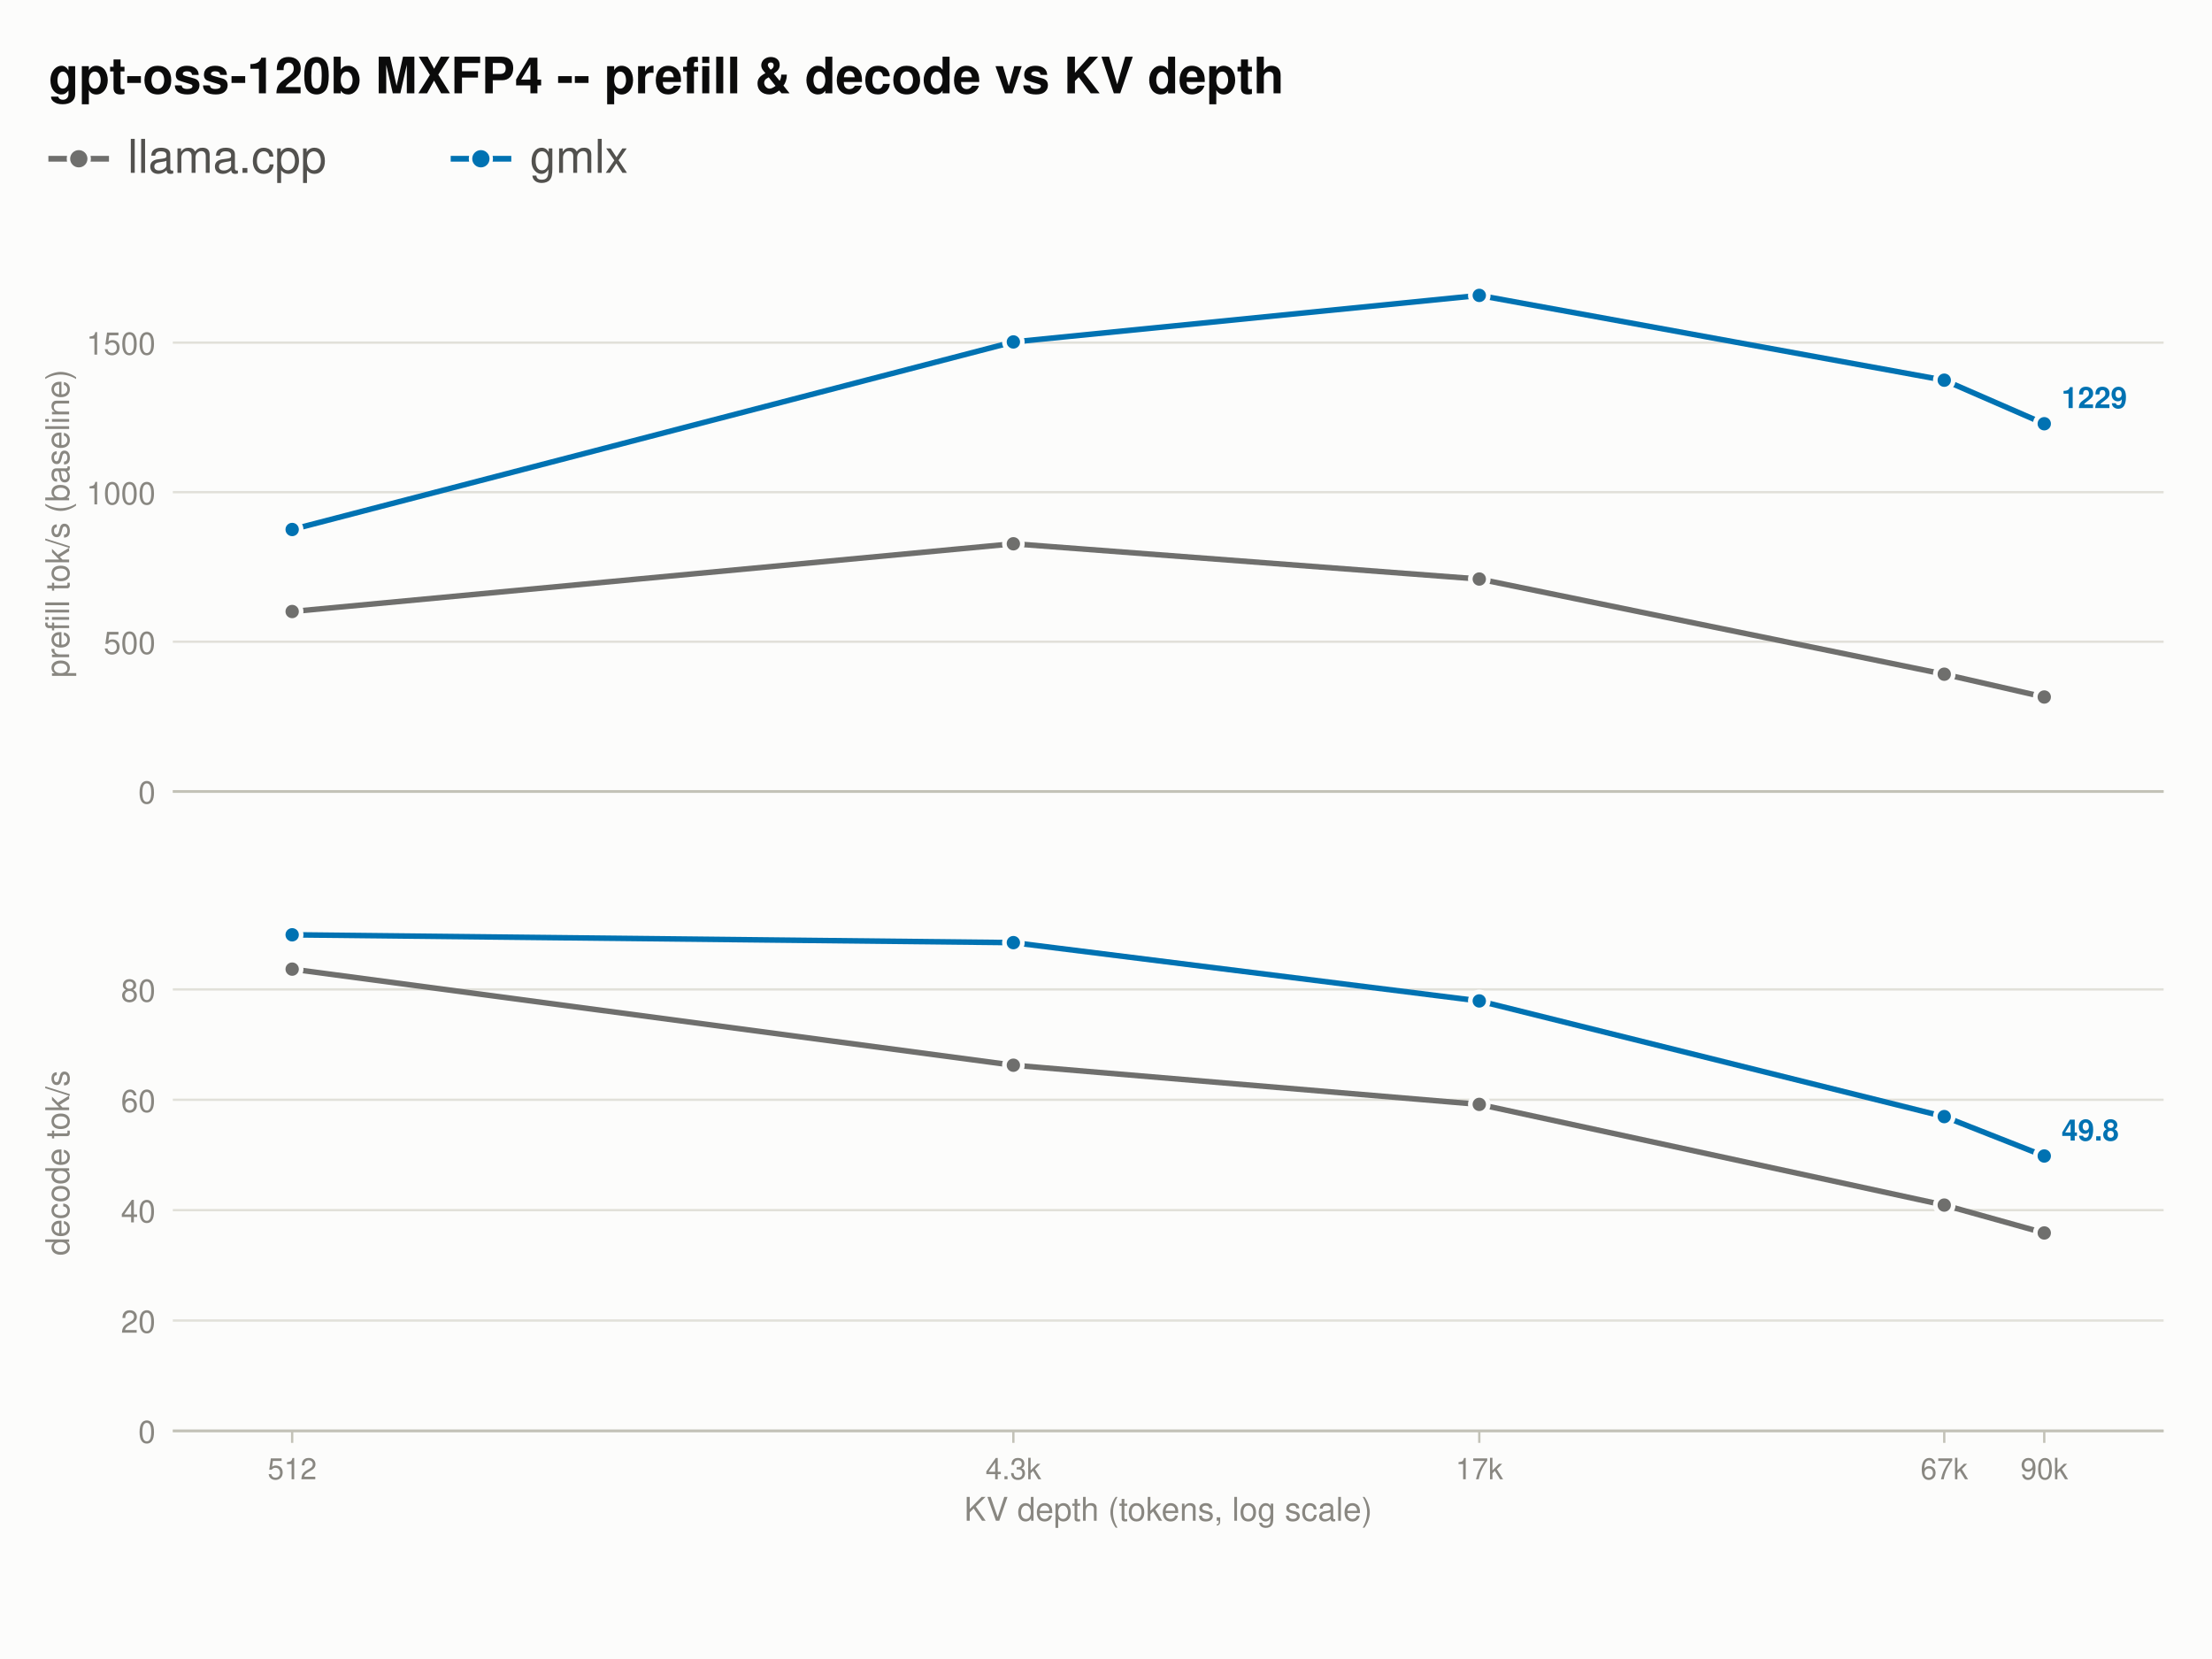
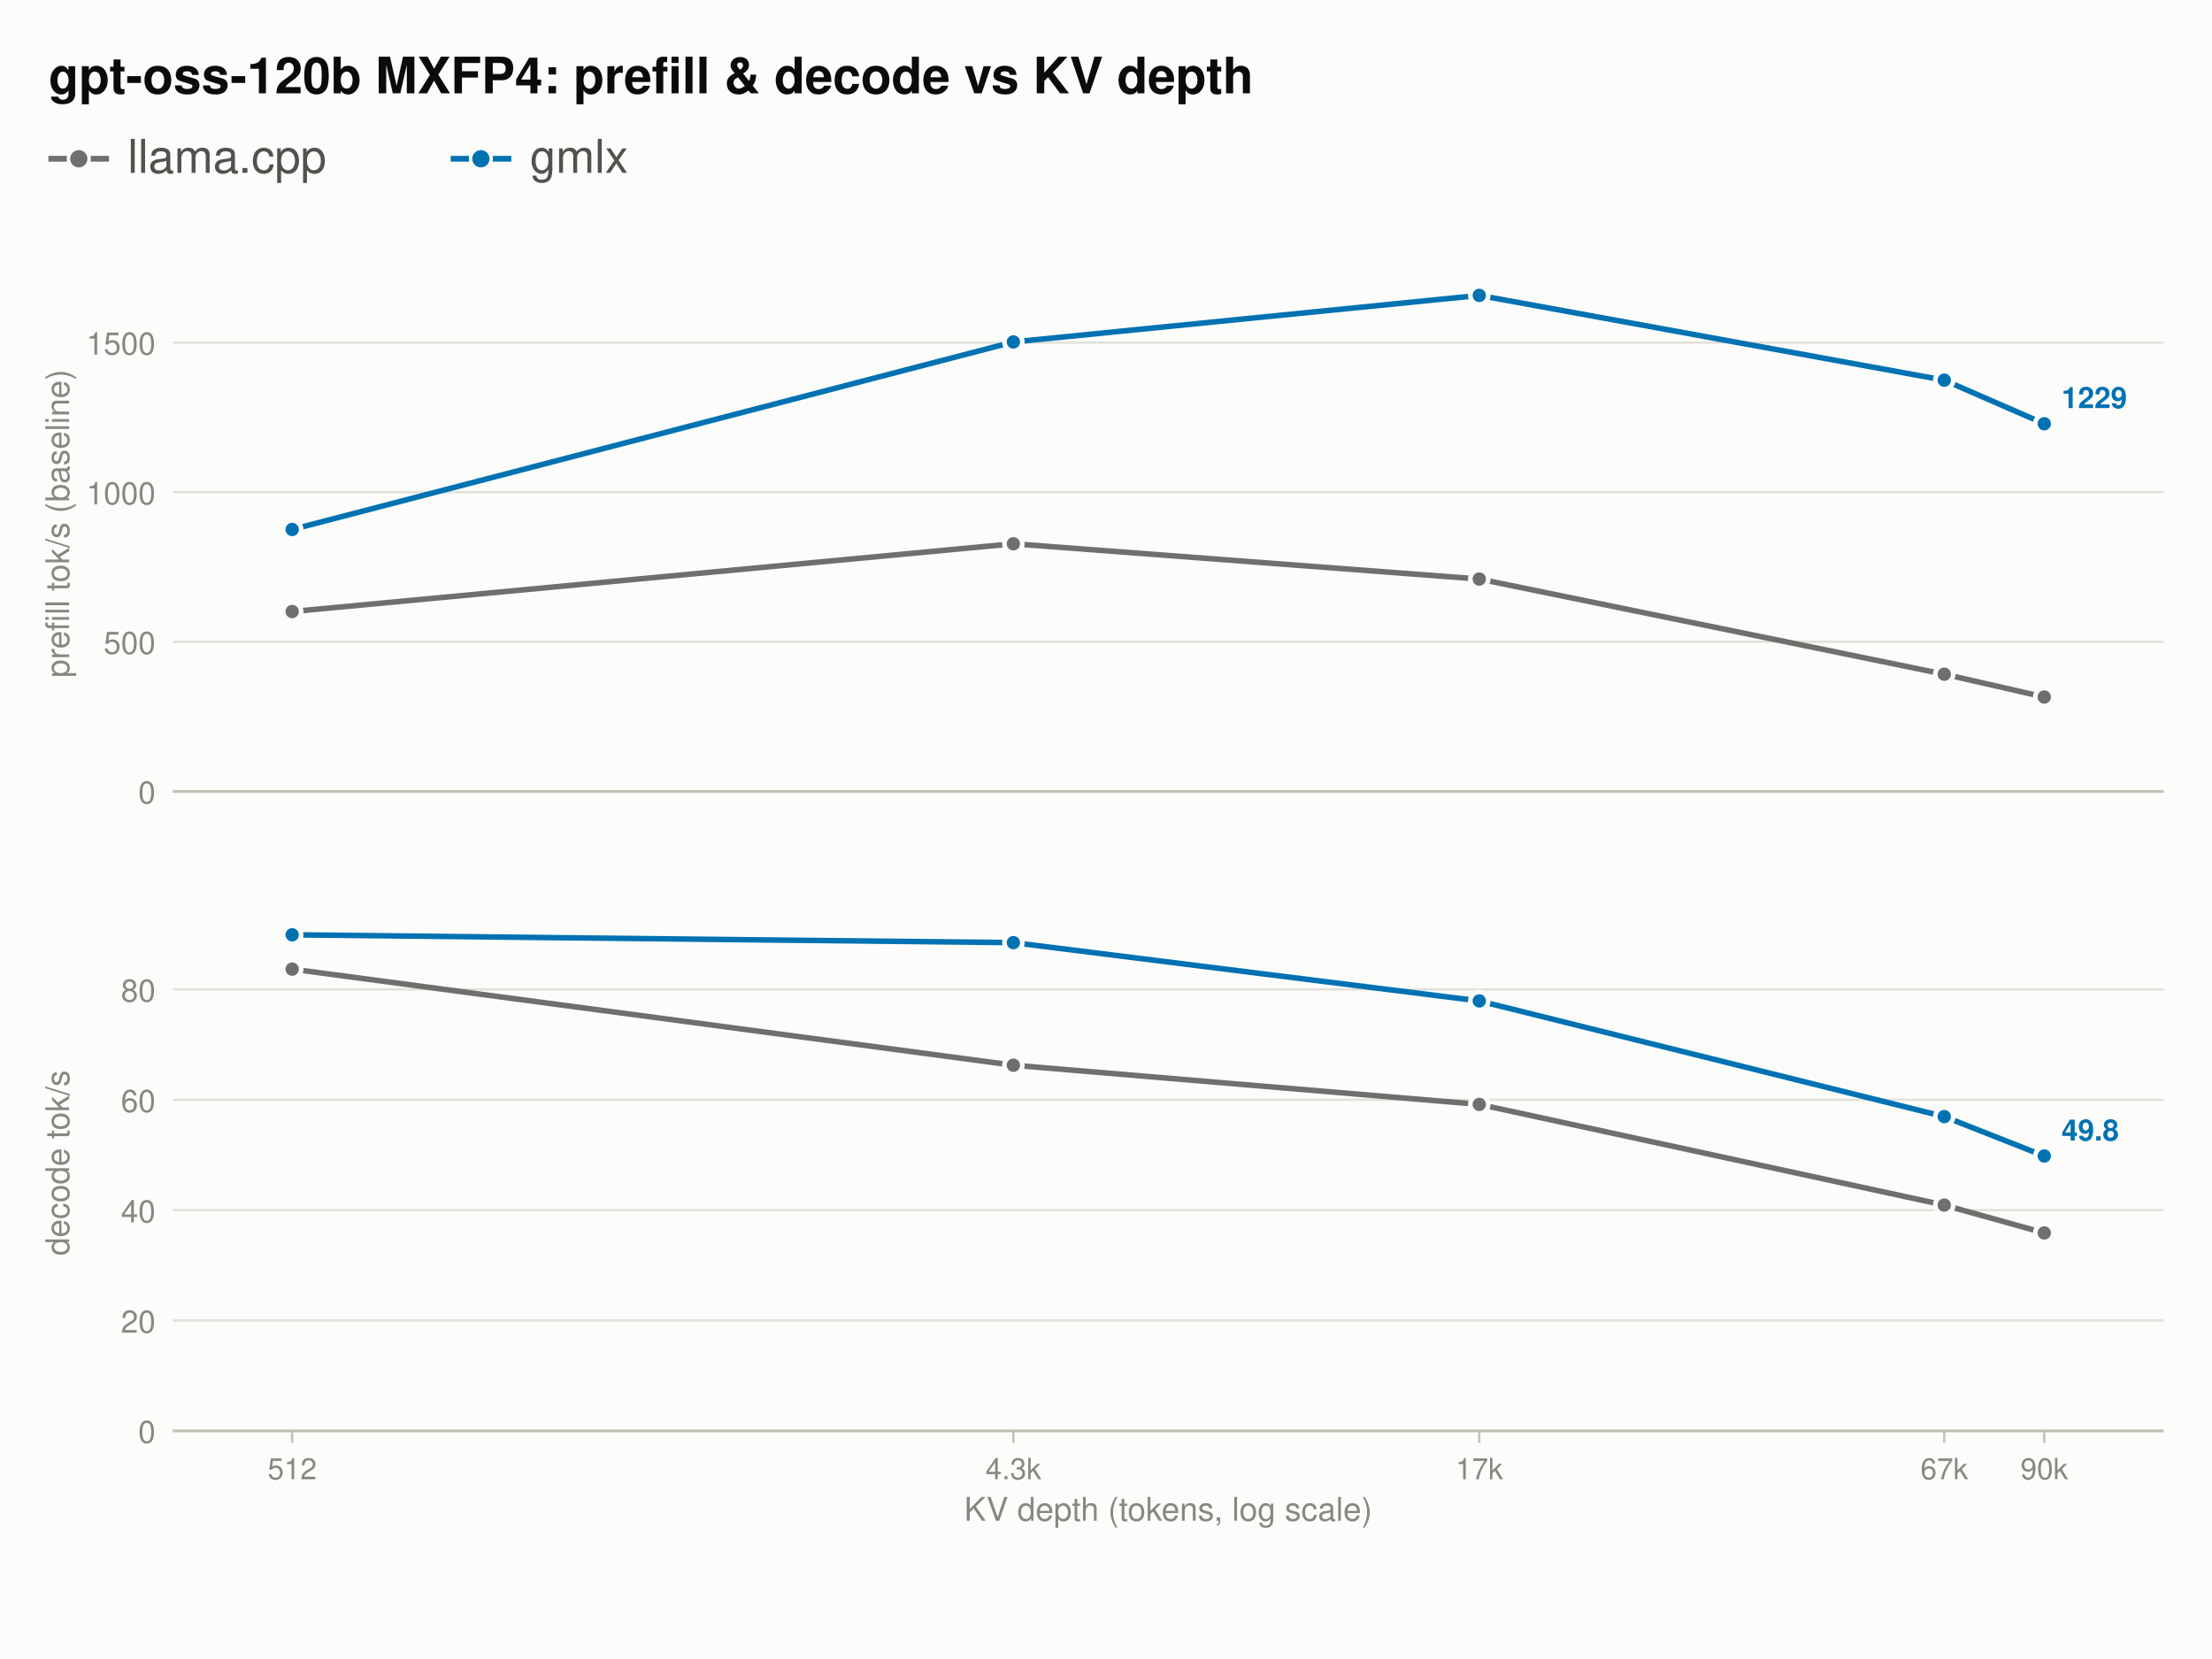
<svg xmlns="http://www.w3.org/2000/svg" width="960" height="720" viewBox="0 0 960 720" font-family="system-ui, -apple-system, 'Segoe UI', Helvetica, Arial, sans-serif">
  <rect x="0" y="0" width="960" height="720" fill="#fcfcfb" />
-   <text x="21.0" y="40.5" font-size="21.8" fill="#0b0b0b" font-weight="600">gpt-oss-120b MXFP4 -- prefill &amp; decode vs KV depth</text>
+   <text x="21.0" y="40.5" font-size="21.8" fill="#0b0b0b" font-weight="600">gpt-oss-120b MXFP4: prefill &amp; decode vs KV depth</text>
  <line x1="21.0" y1="68.9" x2="47.3" y2="68.9" stroke="#6f6f6d" stroke-width="2.5" />
  <circle cx="34.2" cy="68.9" r="4.5" fill="#6f6f6d" stroke="#fcfcfb" stroke-width="1.5" />
  <text x="55.4" y="75.0" font-size="20.2" fill="#52514e">llama.cpp</text>
  <line x1="195.6" y1="68.9" x2="221.9" y2="68.9" stroke="#0072b2" stroke-width="2.5" />
  <circle cx="208.7" cy="68.9" r="4.5" fill="#0072b2" stroke="#fcfcfb" stroke-width="1.5" />
  <text x="230.0" y="75.0" font-size="20.2" fill="#52514e">gmlx</text>
  <line x1="75.0" y1="343.5" x2="939.0" y2="343.5" stroke="#e1e0d9" stroke-width="1.0" />
  <text x="67.5" y="348.7" font-size="13.5" fill="#898781" text-anchor="end" style="font-variant-numeric: tabular-nums">0</text>
  <line x1="75.0" y1="278.5" x2="939.0" y2="278.5" stroke="#e1e0d9" stroke-width="1.0" />
  <text x="67.5" y="283.8" font-size="13.5" fill="#898781" text-anchor="end" style="font-variant-numeric: tabular-nums">500</text>
  <line x1="75.0" y1="213.6" x2="939.0" y2="213.6" stroke="#e1e0d9" stroke-width="1.0" />
  <text x="67.5" y="218.9" font-size="13.5" fill="#898781" text-anchor="end" style="font-variant-numeric: tabular-nums">1000</text>
  <line x1="75.0" y1="148.7" x2="939.0" y2="148.7" stroke="#e1e0d9" stroke-width="1.0" />
  <text x="67.5" y="153.9" font-size="13.5" fill="#898781" text-anchor="end" style="font-variant-numeric: tabular-nums">1500</text>
  <line x1="75.0" y1="343.5" x2="939.0" y2="343.5" stroke="#c3c2b7" stroke-width="1.2" />
  <line x1="126.8" y1="343.5" x2="126.8" y2="343.5" stroke="#c3c2b7" stroke-width="1.0" />
  <line x1="439.8" y1="343.5" x2="439.8" y2="343.5" stroke="#c3c2b7" stroke-width="1.0" />
  <line x1="642.0" y1="343.5" x2="642.0" y2="343.5" stroke="#c3c2b7" stroke-width="1.0" />
  <line x1="843.8" y1="343.5" x2="843.8" y2="343.5" stroke="#c3c2b7" stroke-width="1.0" />
  <line x1="887.2" y1="343.5" x2="887.2" y2="343.5" stroke="#c3c2b7" stroke-width="1.0" />
  <path d="M126.8,265.4 L439.8,236.0 L642.0,251.3 L843.8,292.6 L887.2,302.5" fill="none" stroke="#6f6f6d" stroke-width="2.4" stroke-linejoin="round" stroke-linecap="round" />
  <circle cx="126.8" cy="265.4" r="3.9" fill="#6f6f6d" stroke="#fcfcfb" stroke-width="2.0" />
  <circle cx="439.8" cy="236.0" r="3.9" fill="#6f6f6d" stroke="#fcfcfb" stroke-width="2.0" />
  <circle cx="642.0" cy="251.3" r="3.9" fill="#6f6f6d" stroke="#fcfcfb" stroke-width="2.0" />
  <circle cx="843.8" cy="292.6" r="3.9" fill="#6f6f6d" stroke="#fcfcfb" stroke-width="2.0" />
  <circle cx="887.2" cy="302.5" r="3.9" fill="#6f6f6d" stroke="#fcfcfb" stroke-width="2.0" />
  <path d="M126.8,229.8 L439.8,148.4 L642.0,128.2 L843.8,165.0 L887.2,183.9" fill="none" stroke="#0072b2" stroke-width="2.4" stroke-linejoin="round" stroke-linecap="round" />
  <circle cx="126.8" cy="229.8" r="3.9" fill="#0072b2" stroke="#fcfcfb" stroke-width="2.0" />
  <circle cx="439.8" cy="148.4" r="3.9" fill="#0072b2" stroke="#fcfcfb" stroke-width="2.0" />
  <circle cx="642.0" cy="128.2" r="3.9" fill="#0072b2" stroke="#fcfcfb" stroke-width="2.0" />
  <circle cx="843.8" cy="165.0" r="3.9" fill="#0072b2" stroke="#fcfcfb" stroke-width="2.0" />
  <circle cx="887.2" cy="183.9" r="3.9" fill="#0072b2" stroke="#fcfcfb" stroke-width="2.0" />
  <text x="894.7" y="177.1" font-size="12.8" fill="#0072b2" font-weight="600" style="font-variant-numeric: tabular-nums">1229</text>
  <text x="30.0" y="227.2" font-size="14.2" fill="#898781" text-anchor="middle" transform="rotate(-90.0 30.0 227.2)">prefill tok/s (baseline)</text>
  <line x1="75.0" y1="621.0" x2="939.0" y2="621.0" stroke="#e1e0d9" stroke-width="1.0" />
  <text x="67.5" y="626.2" font-size="13.5" fill="#898781" text-anchor="end" style="font-variant-numeric: tabular-nums">0</text>
  <line x1="75.0" y1="573.1" x2="939.0" y2="573.1" stroke="#e1e0d9" stroke-width="1.0" />
  <text x="67.5" y="578.4" font-size="13.5" fill="#898781" text-anchor="end" style="font-variant-numeric: tabular-nums">20</text>
  <line x1="75.0" y1="525.2" x2="939.0" y2="525.2" stroke="#e1e0d9" stroke-width="1.0" />
  <text x="67.5" y="530.5" font-size="13.5" fill="#898781" text-anchor="end" style="font-variant-numeric: tabular-nums">40</text>
  <line x1="75.0" y1="477.3" x2="939.0" y2="477.3" stroke="#e1e0d9" stroke-width="1.0" />
  <text x="67.5" y="482.6" font-size="13.5" fill="#898781" text-anchor="end" style="font-variant-numeric: tabular-nums">60</text>
  <line x1="75.0" y1="429.4" x2="939.0" y2="429.4" stroke="#e1e0d9" stroke-width="1.0" />
  <text x="67.5" y="434.7" font-size="13.5" fill="#898781" text-anchor="end" style="font-variant-numeric: tabular-nums">80</text>
  <line x1="75.0" y1="621.0" x2="939.0" y2="621.0" stroke="#c3c2b7" stroke-width="1.2" />
  <line x1="126.8" y1="621.0" x2="126.8" y2="626.2" stroke="#c3c2b7" stroke-width="1.0" />
  <text x="126.8" y="642.0" font-size="12.8" fill="#898781" text-anchor="middle" style="font-variant-numeric: tabular-nums">512</text>
  <line x1="439.8" y1="621.0" x2="439.8" y2="626.2" stroke="#c3c2b7" stroke-width="1.0" />
  <text x="439.8" y="642.0" font-size="12.8" fill="#898781" text-anchor="middle" style="font-variant-numeric: tabular-nums">4.3k</text>
  <line x1="642.0" y1="621.0" x2="642.0" y2="626.2" stroke="#c3c2b7" stroke-width="1.0" />
  <text x="642.0" y="642.0" font-size="12.8" fill="#898781" text-anchor="middle" style="font-variant-numeric: tabular-nums">17k</text>
  <line x1="843.8" y1="621.0" x2="843.8" y2="626.2" stroke="#c3c2b7" stroke-width="1.0" />
  <text x="843.8" y="642.0" font-size="12.8" fill="#898781" text-anchor="middle" style="font-variant-numeric: tabular-nums">67k</text>
  <line x1="887.2" y1="621.0" x2="887.2" y2="626.2" stroke="#c3c2b7" stroke-width="1.0" />
  <text x="887.2" y="642.0" font-size="12.8" fill="#898781" text-anchor="middle" style="font-variant-numeric: tabular-nums">90k</text>
  <path d="M126.8,420.6 L439.8,462.3 L642.0,479.3 L843.8,523.0 L887.2,535.1" fill="none" stroke="#6f6f6d" stroke-width="2.4" stroke-linejoin="round" stroke-linecap="round" />
  <circle cx="126.8" cy="420.6" r="3.9" fill="#6f6f6d" stroke="#fcfcfb" stroke-width="2.0" />
  <circle cx="439.8" cy="462.3" r="3.9" fill="#6f6f6d" stroke="#fcfcfb" stroke-width="2.0" />
  <circle cx="642.0" cy="479.3" r="3.9" fill="#6f6f6d" stroke="#fcfcfb" stroke-width="2.0" />
  <circle cx="843.8" cy="523.0" r="3.9" fill="#6f6f6d" stroke="#fcfcfb" stroke-width="2.0" />
  <circle cx="887.2" cy="535.1" r="3.9" fill="#6f6f6d" stroke="#fcfcfb" stroke-width="2.0" />
  <path d="M126.8,405.7 L439.8,409.1 L642.0,434.4 L843.8,484.6 L887.2,501.7" fill="none" stroke="#0072b2" stroke-width="2.4" stroke-linejoin="round" stroke-linecap="round" />
  <circle cx="126.8" cy="405.7" r="3.9" fill="#0072b2" stroke="#fcfcfb" stroke-width="2.0" />
  <circle cx="439.8" cy="409.1" r="3.9" fill="#0072b2" stroke="#fcfcfb" stroke-width="2.0" />
  <circle cx="642.0" cy="434.4" r="3.9" fill="#0072b2" stroke="#fcfcfb" stroke-width="2.0" />
  <circle cx="843.8" cy="484.6" r="3.9" fill="#0072b2" stroke="#fcfcfb" stroke-width="2.0" />
  <circle cx="887.2" cy="501.7" r="3.9" fill="#0072b2" stroke="#fcfcfb" stroke-width="2.0" />
  <text x="894.7" y="495.0" font-size="12.8" fill="#0072b2" font-weight="600" style="font-variant-numeric: tabular-nums">49.8</text>
  <text x="30.0" y="504.7" font-size="14.2" fill="#898781" text-anchor="middle" transform="rotate(-90.0 30.0 504.7)">decode tok/s</text>
  <text x="507.0" y="660.0" font-size="14.2" fill="#898781" text-anchor="middle">KV depth (tokens, log scale)</text>
</svg>
